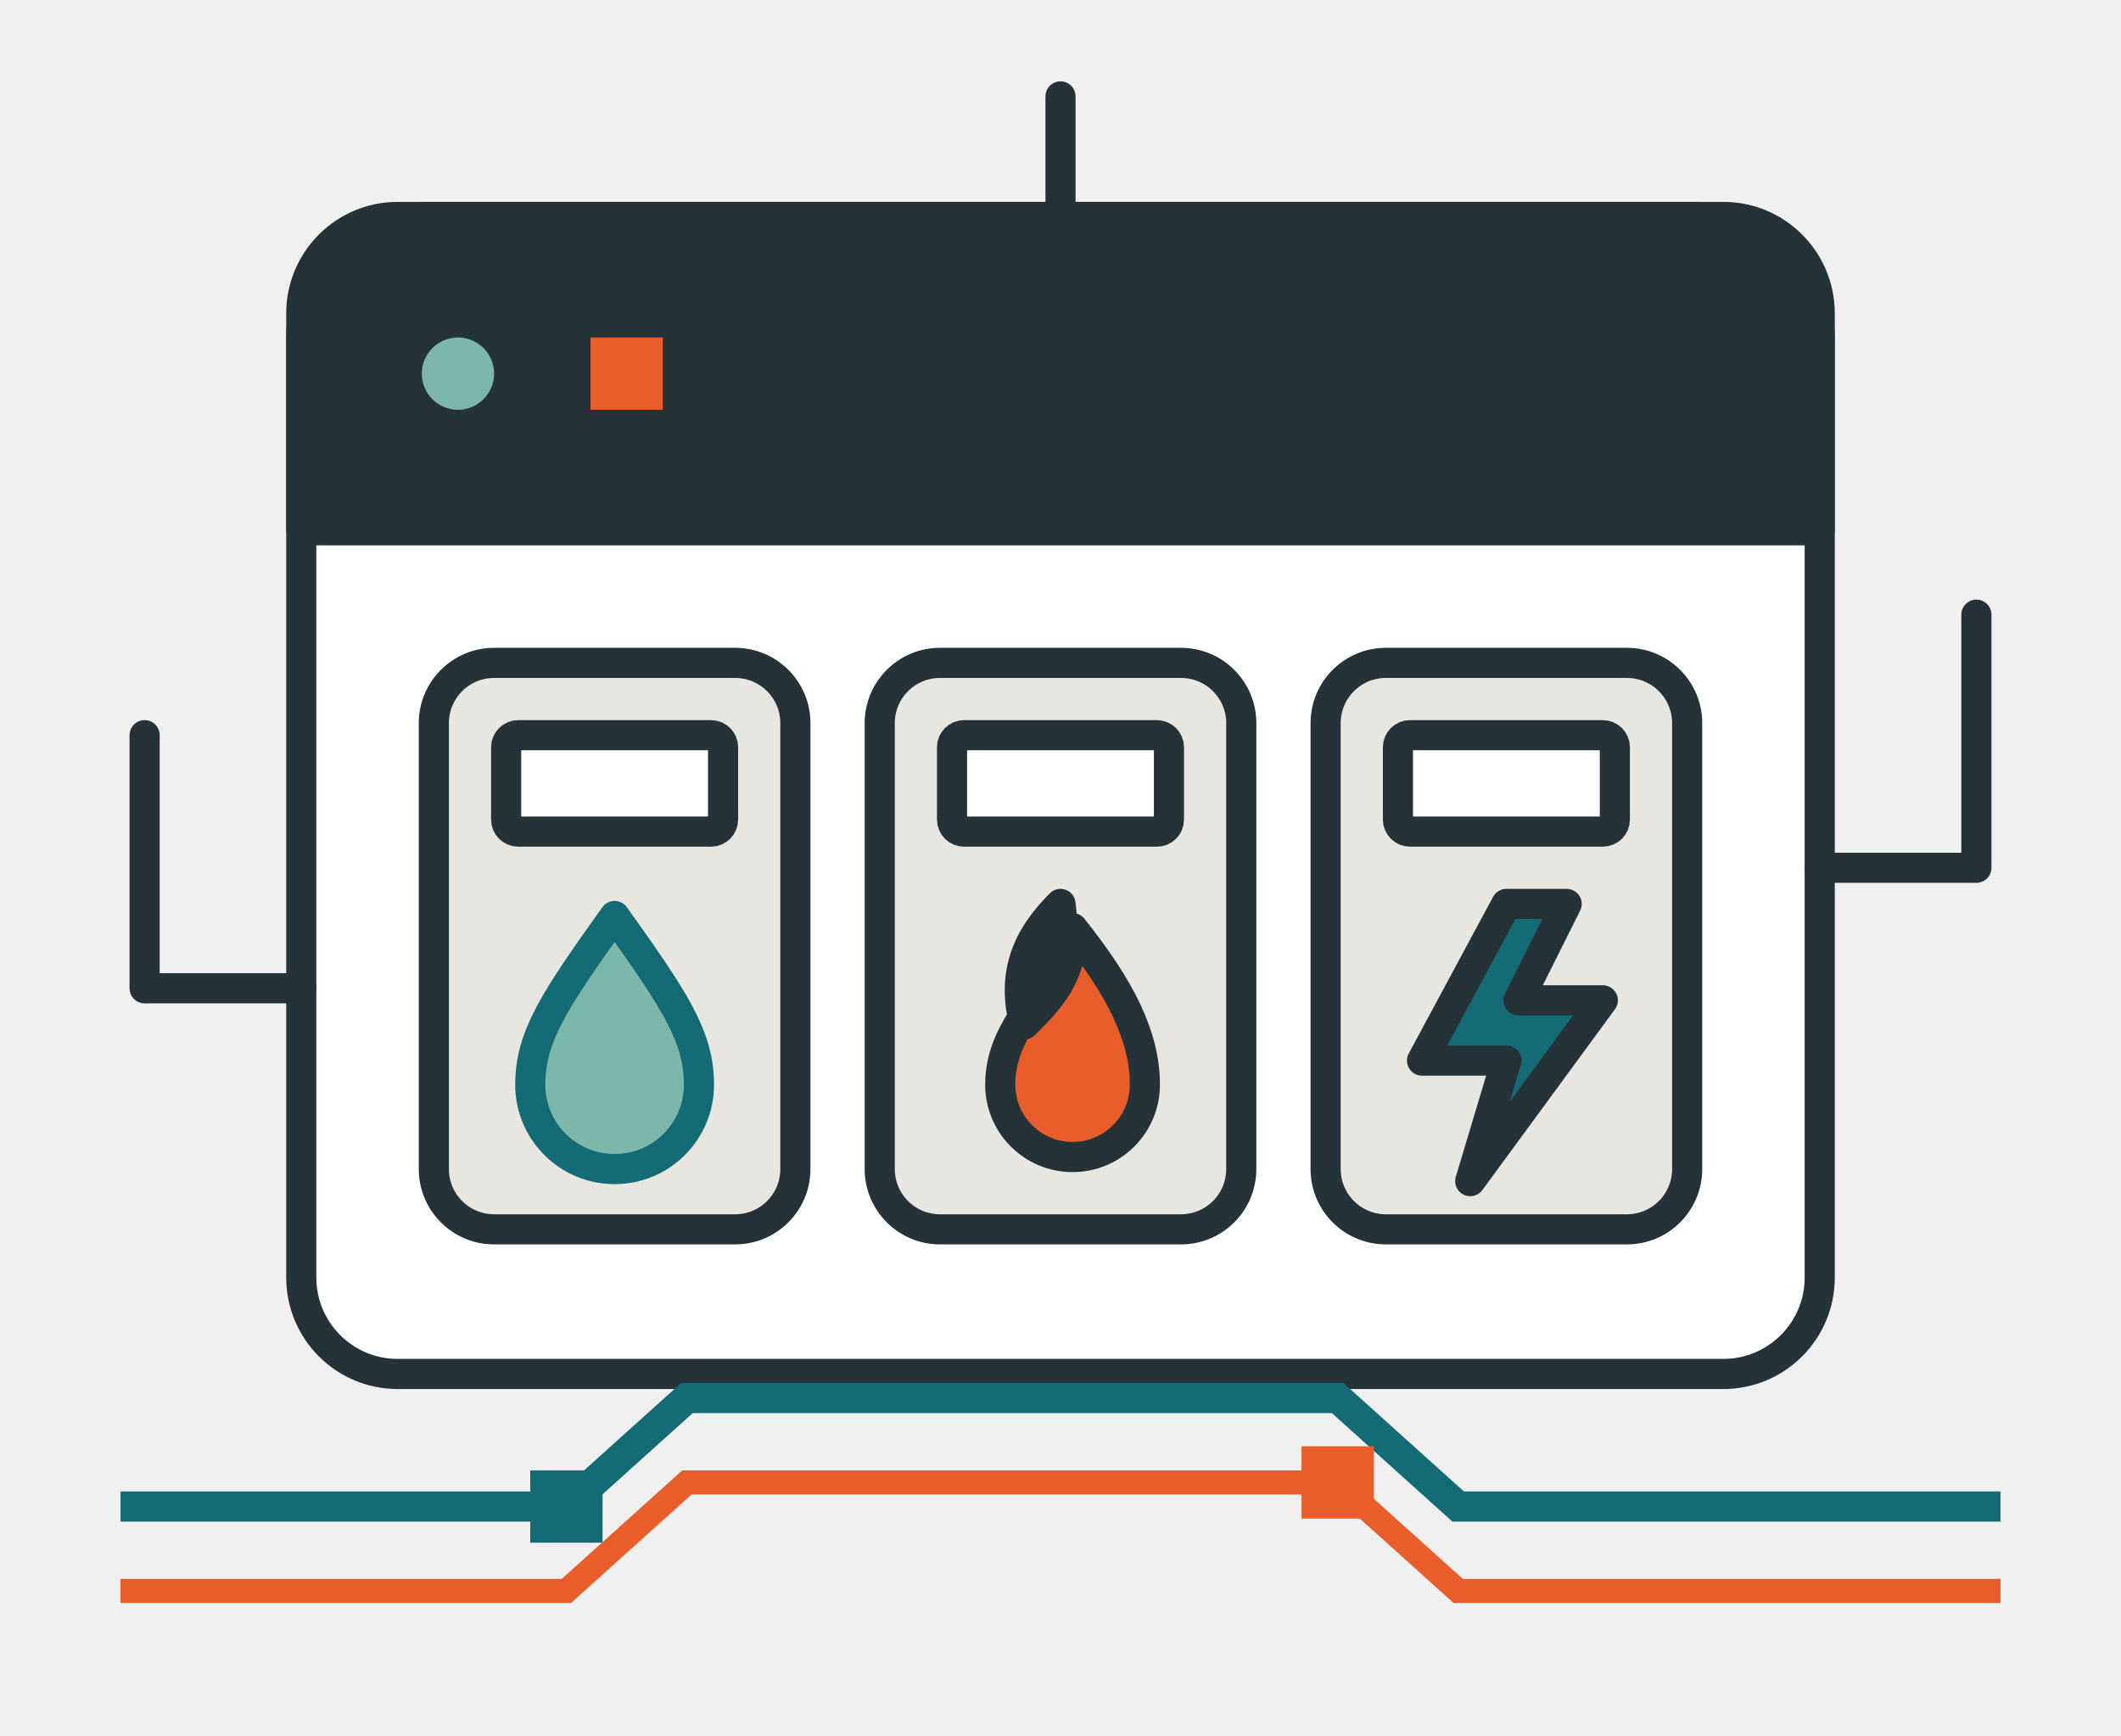
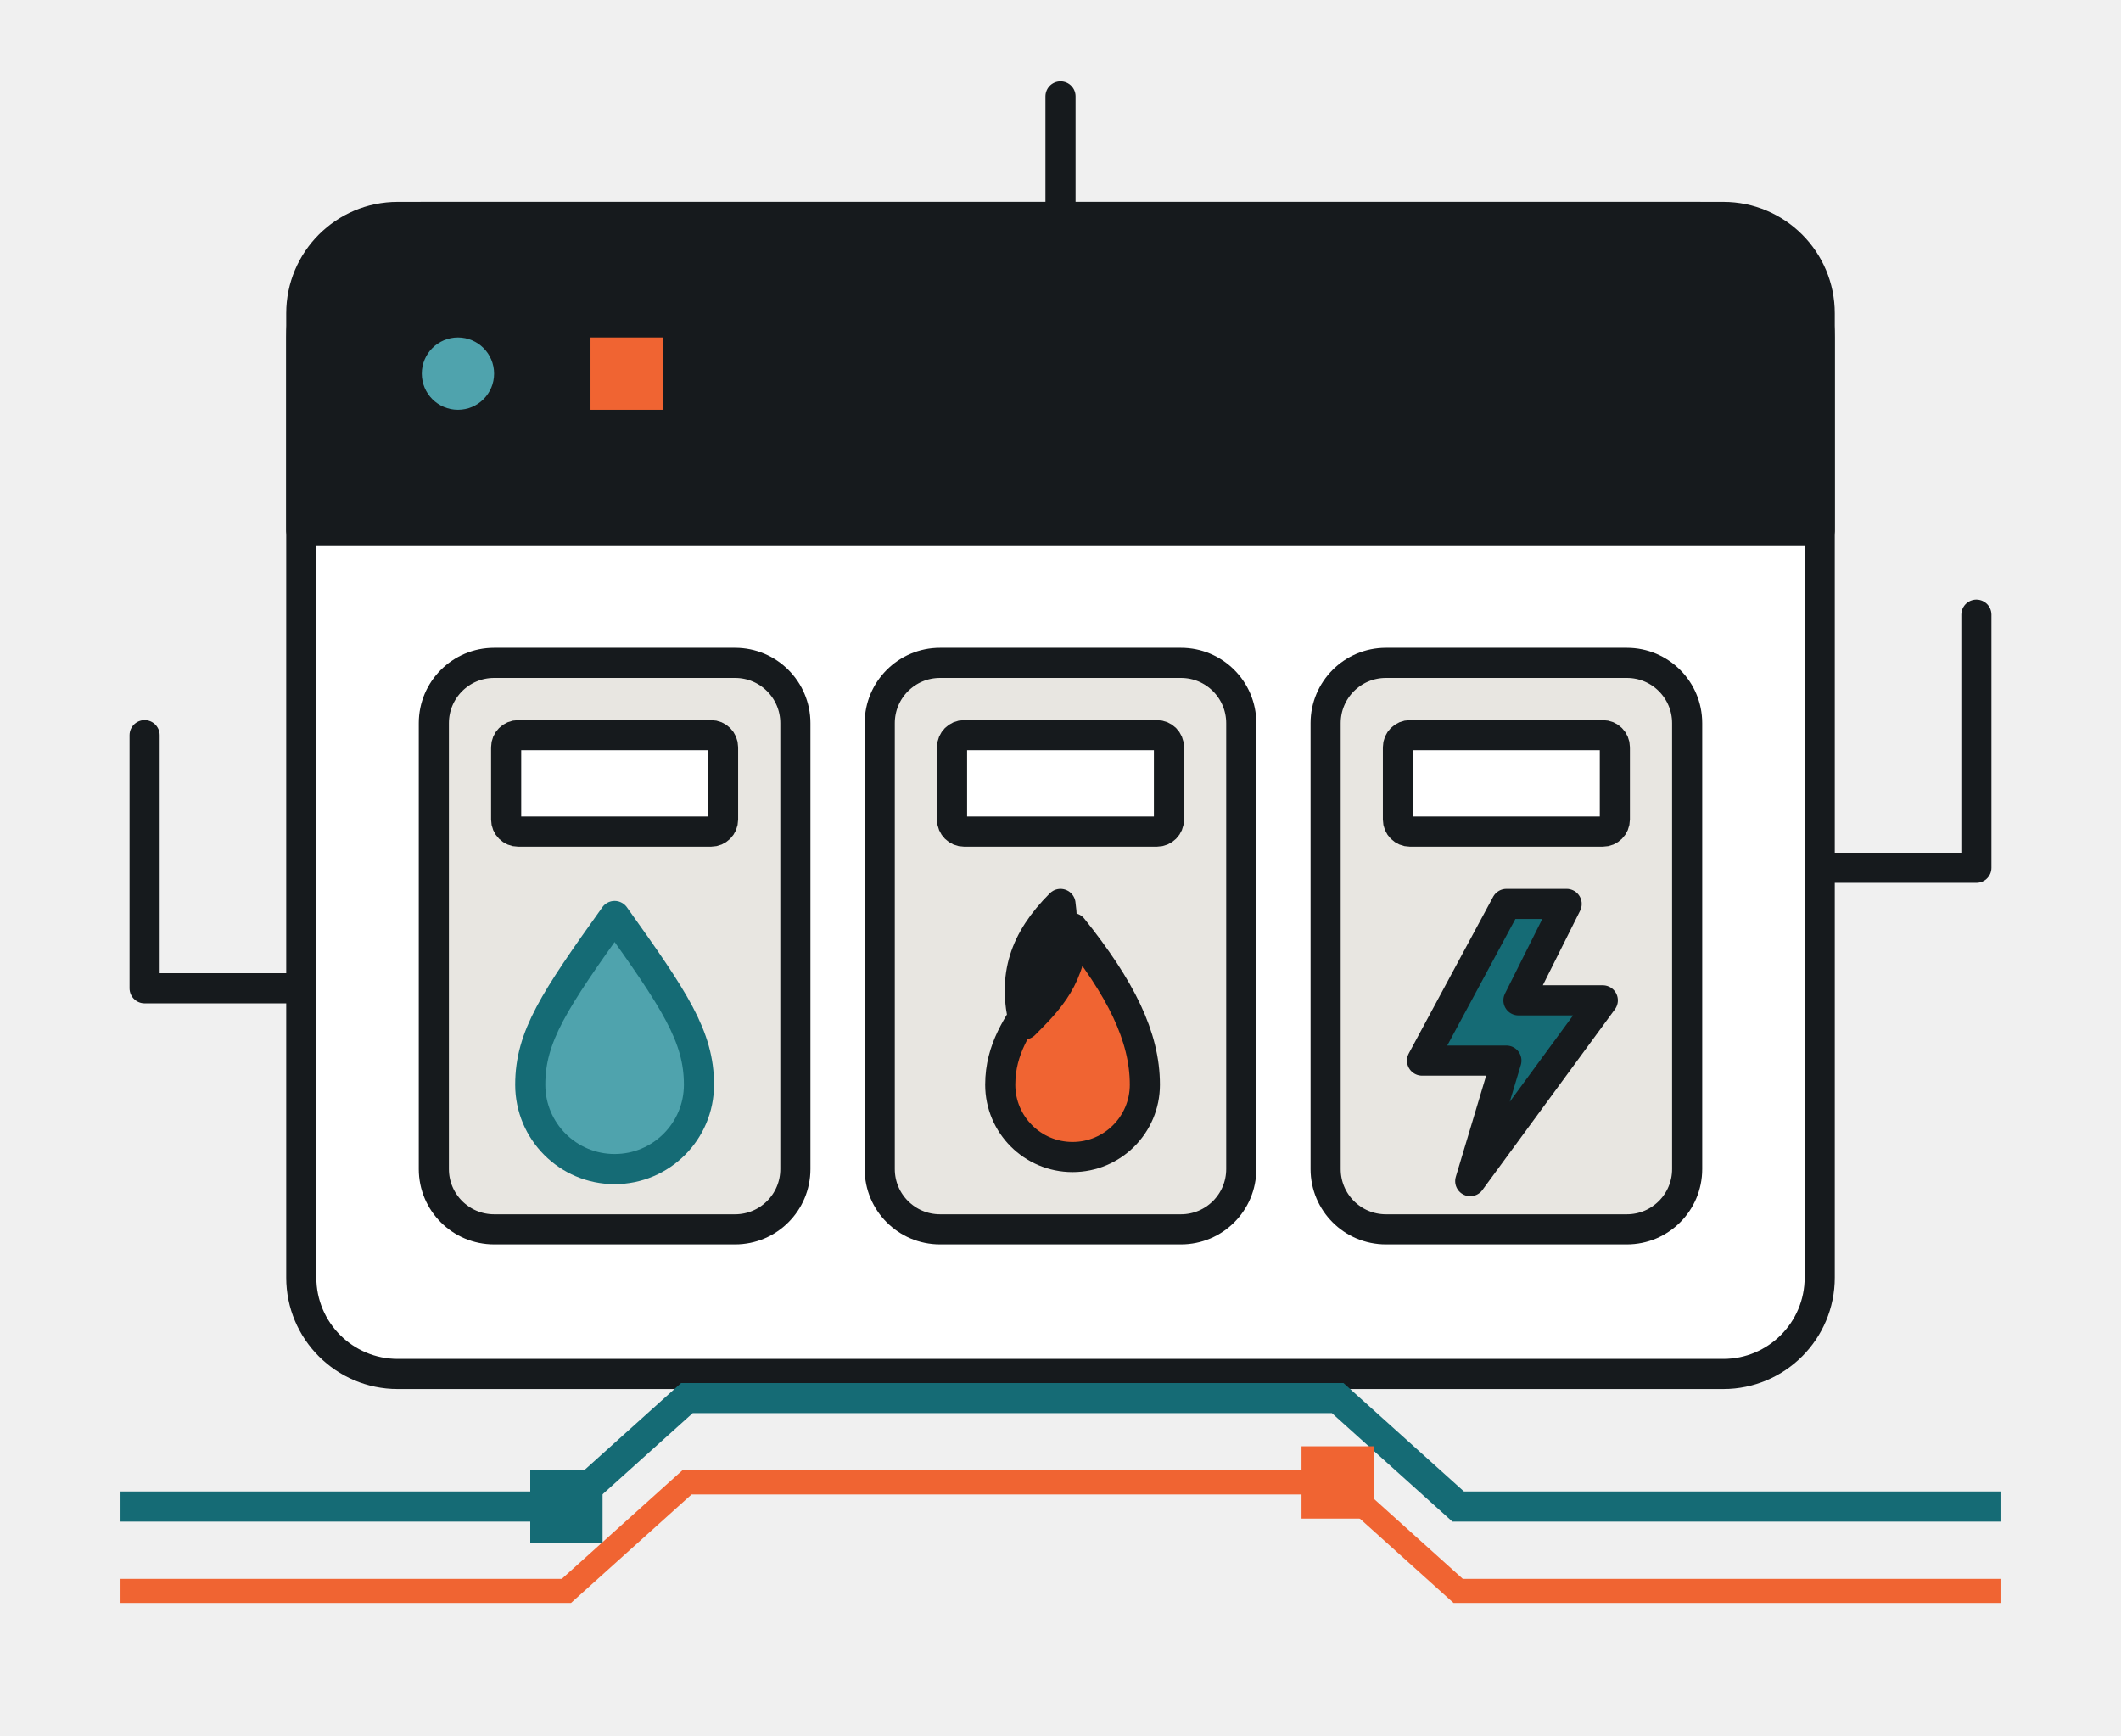
<svg xmlns="http://www.w3.org/2000/svg" viewBox="0 0 176 144" role="img" aria-labelledby="title desc">
-   <g stroke="#253238" stroke-width="2.5" stroke-linecap="round" stroke-linejoin="round">
+   <g stroke="#161a1d" stroke-width="2.5" stroke-linecap="round" stroke-linejoin="round">
    <rect x="25" y="18" width="126" height="96" rx="8" fill="#FFFFFF" />
-     <path d="M25 28a10 10 0 0 1 10-10h106a10 10 0 0 1 10 10v16H25V28Z" fill="#253238" />
+     <path d="M25 28a10 10 0 0 1 10-10h106a10 10 0 0 1 10 10v16H25V28Z" fill="#161a1d" />
    <rect x="36" y="55" width="30" height="47" rx="5" fill="#E8E6E1" />
    <rect x="73" y="55" width="30" height="47" rx="5" fill="#E8E6E1" />
    <rect x="110" y="55" width="30" height="47" rx="5" fill="#E8E6E1" />
    <rect x="42" y="61" width="18" height="8" rx="1" fill="#FFFFFF" />
    <rect x="79" y="61" width="18" height="8" rx="1" fill="#FFFFFF" />
    <rect x="116" y="61" width="18" height="8" rx="1" fill="#FFFFFF" />
-     <path d="M51 76c-5 7-7 10-7 14a7 7 0 0 0 14 0c0-4-2-7-7-14Z" fill="#7DB7AB" stroke="#156B75" />
-     <path d="M88 75c1 7-5 9-5 15a6 6 0 0 0 12 0c0-4-2-8-6-13 0 4-2 6-4 8-1-4 0-7 3-10Z" fill="#E95D2A" stroke="#253238" />
+     <path d="M51 76c-5 7-7 10-7 14a7 7 0 0 0 14 0c0-4-2-7-7-14Z" fill="#4FA3AD" stroke="#156B75" />
+     <path d="M88 75c1 7-5 9-5 15a6 6 0 0 0 12 0c0-4-2-8-6-13 0 4-2 6-4 8-1-4 0-7 3-10Z" fill="#F06432" stroke="#161a1d" />
    <path d="m125 75-7 13h7l-3 10 11-15h-7l4-8h-5Z" fill="#156B75" />
    <path d="M25 82H12V61M151 72h13V51M88 18V8" fill="none" />
  </g>
-   <circle cx="38" cy="31" r="3" fill="#7DB7AB" />
-   <rect x="49" y="28" width="6" height="6" fill="#E95D2A" />
+   <circle cx="38" cy="31" r="3" fill="#4FA3AD" />
+   <rect x="49" y="28" width="6" height="6" fill="#F06432" />
  <path d="M10 125h37l10-9h54l10 9h45" fill="none" stroke="#156B75" stroke-width="2.5" />
-   <path d="M10 132h37l10-9h54l10 9h45" fill="none" stroke="#E95D2A" stroke-width="2" />
+   <path d="M10 132h37l10-9h54l10 9h45" fill="none" stroke="#F06432" stroke-width="2" />
  <rect x="44" y="122" width="6" height="6" fill="#156B75" />
-   <rect x="108" y="120" width="6" height="6" fill="#E95D2A" />
+   <rect x="108" y="120" width="6" height="6" fill="#F06432" />
</svg>
